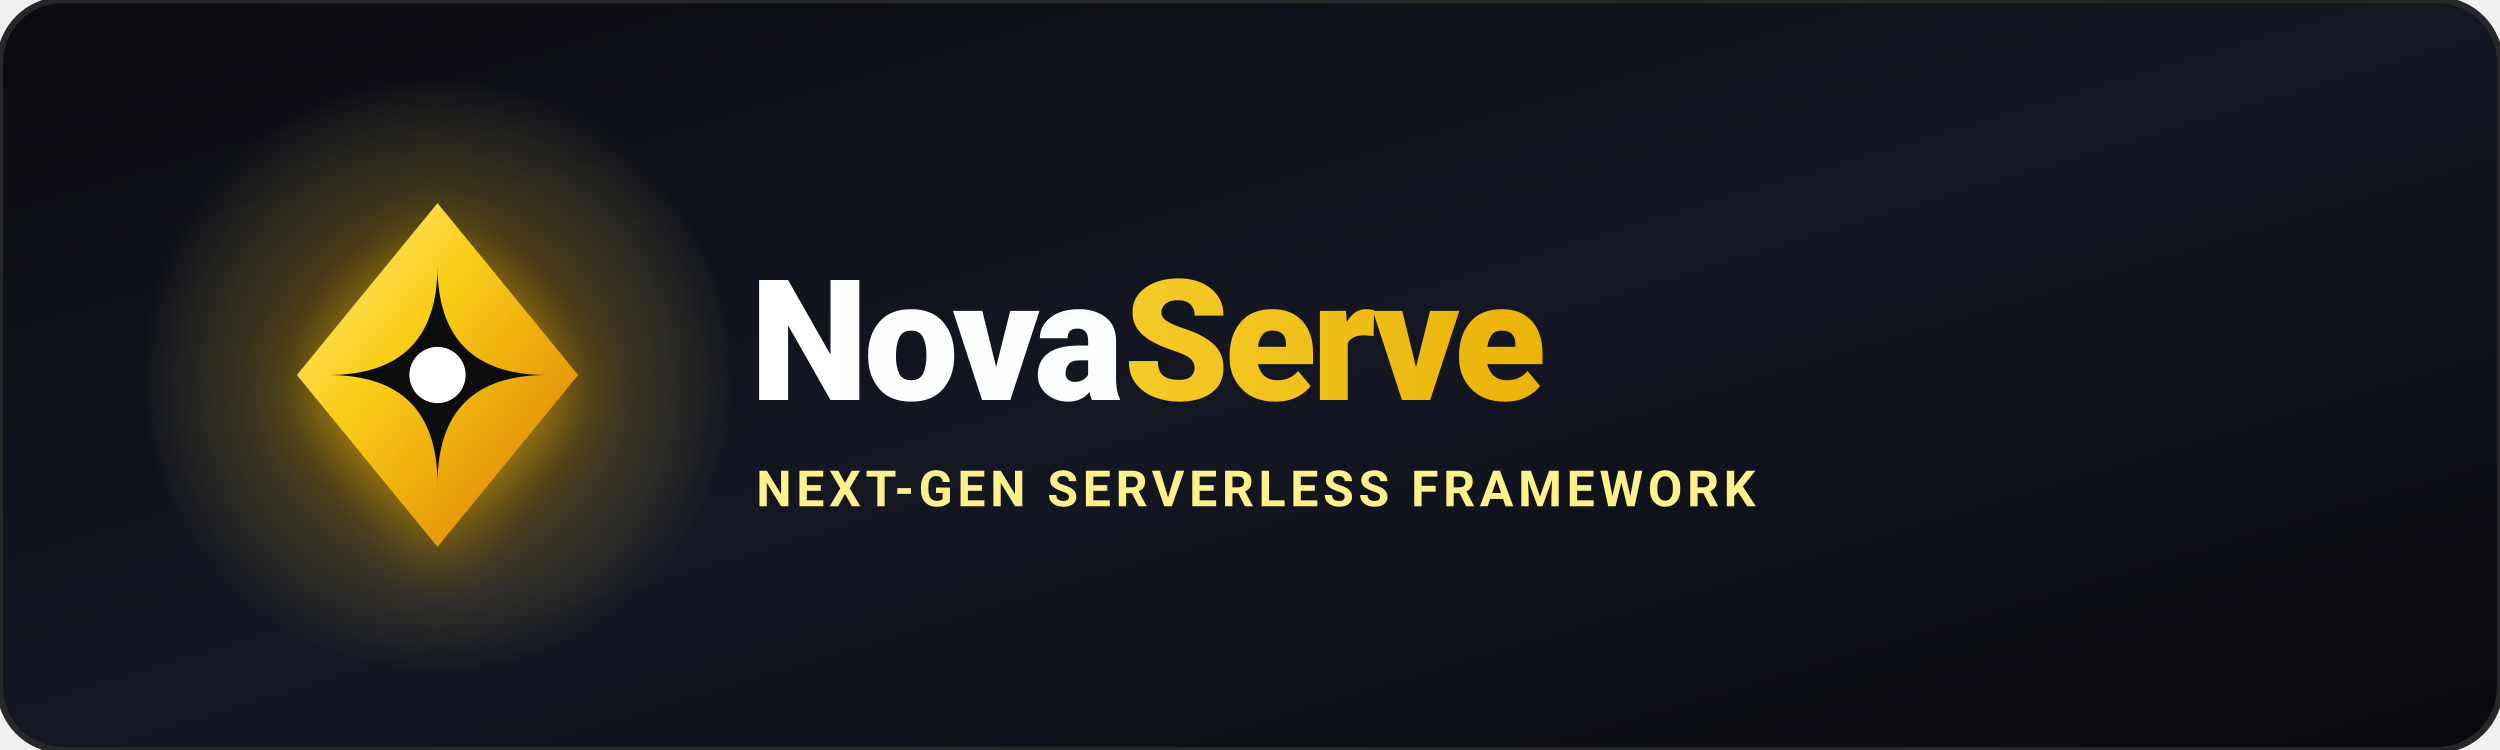
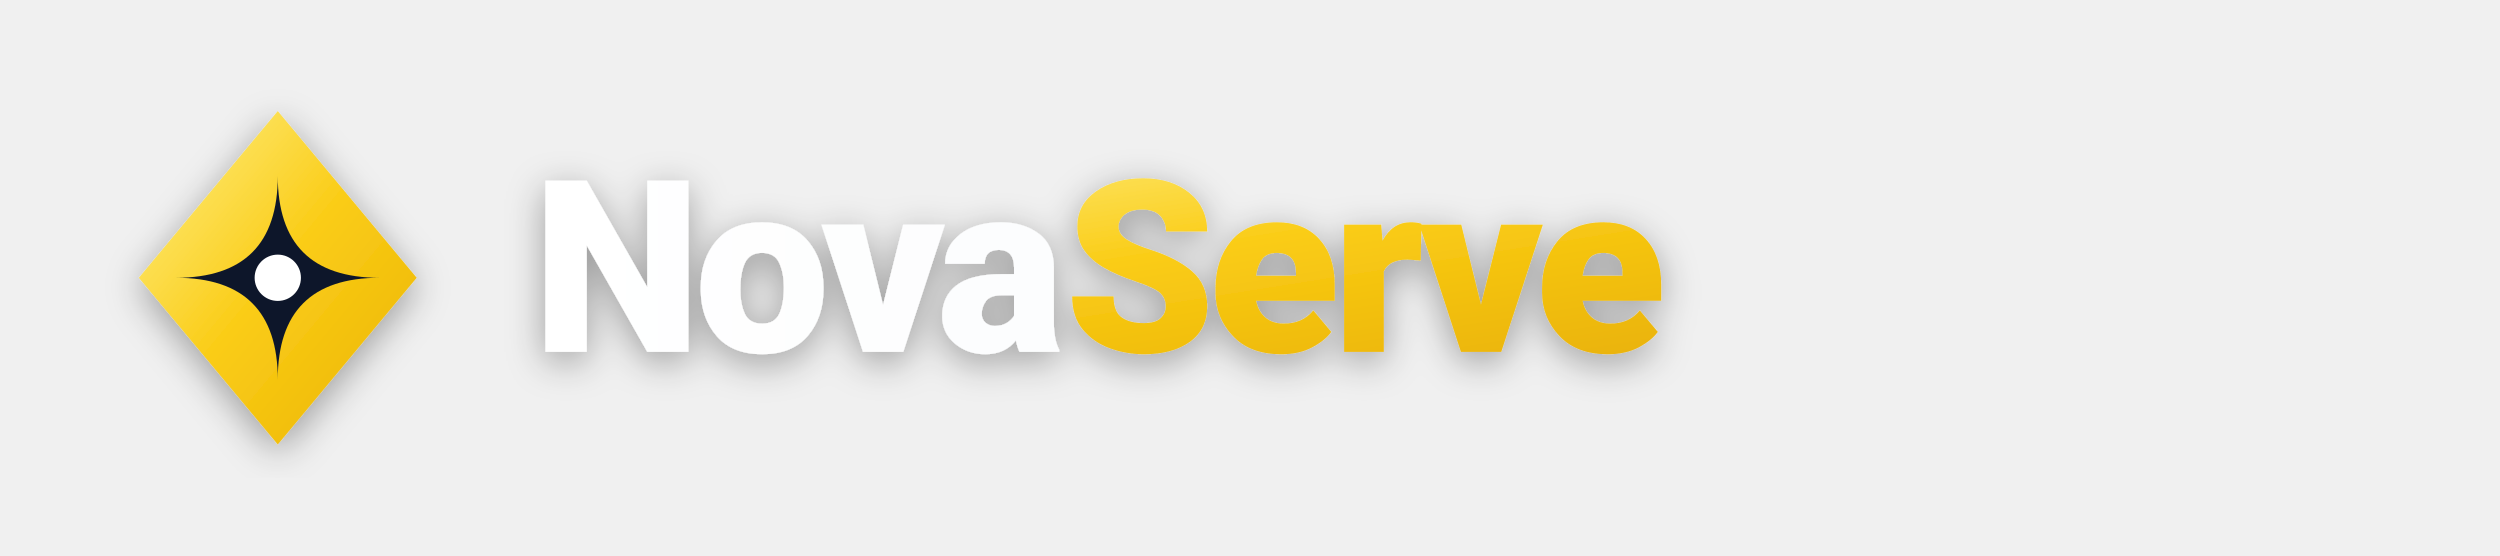
- <svg xmlns="http://www.w3.org/2000/svg" viewBox="0 0 800 240" width="100%" height="100%">
+ <svg xmlns="http://www.w3.org/2000/svg" viewBox="0 0 540 120" width="100%" height="100%">
  <defs>
-     <linearGradient id="bgGradient" x1="0%" y1="0%" x2="100%" y2="100%">
-       <stop offset="0%" stop-color="#0a0b10" />
-       <stop offset="50%" stop-color="#141722" />
-       <stop offset="100%" stop-color="#08090d" />
+     <linearGradient id="yellowGradient" x1="0%" y1="0%" x2="100%" y2="100%">
+       <stop offset="0%" stop-color="#fef08a" />
+       <stop offset="50%" stop-color="#facc15" />
+       <stop offset="100%" stop-color="#eab308" />
    </linearGradient>
-     <radialGradient id="novaGlow" cx="50%" cy="50%" r="50%">
-       <stop offset="0%" stop-color="#f59e0b" stop-opacity="0.75" />
-       <stop offset="50%" stop-color="#eab308" stop-opacity="0.25" />
-       <stop offset="100%" stop-color="#fef08a" stop-opacity="0" />
-     </radialGradient>
-     <linearGradient id="iconGradient" x1="0%" y1="0%" x2="100%" y2="100%">
-       <stop offset="0%" stop-color="#fef08a" />
-       <stop offset="40%" stop-color="#facc15" />
-       <stop offset="100%" stop-color="#d97706" />
-     </linearGradient>
-     <linearGradient id="whiteTextGradient" x1="0%" y1="0%" x2="100%" y2="0%">
+     <linearGradient id="whiteGradient" x1="0%" y1="0%" x2="100%" y2="0%">
      <stop offset="0%" stop-color="#ffffff" />
      <stop offset="100%" stop-color="#f8fafc" />
    </linearGradient>
-     <linearGradient id="yellowAccentGradient" x1="0%" y1="0%" x2="100%" y2="0%">
-       <stop offset="0%" stop-color="#fde047" />
-       <stop offset="100%" stop-color="#eab308" />
-     </linearGradient>
-     <filter id="shadow" x="-20%" y="-20%" width="140%" height="140%">
-       <feDropShadow dx="0" dy="6" stdDeviation="10" flood-color="#eab308" flood-opacity="0.45" />
+     <filter id="subtleShadow" x="-10%" y="-10%" width="120%" height="120%">
+       <feDropShadow dx="0" dy="2" stdDeviation="4" flood-color="#000000" flood-opacity="0.35" />
    </filter>
  </defs>
-   <rect width="800" height="240" rx="20" fill="url(#bgGradient)" stroke="#27272a" stroke-width="2" />
-   <circle cx="140" cy="120" r="95" fill="url(#novaGlow)" />
-   <g transform="translate(140, 120)" filter="url(#shadow)">
-     <path d="M 0 -55 L 45 0 L 0 55 L -45 0 Z" fill="url(#iconGradient)" />
-     <path d="M 0 -35 Q 0 0 35 0 Q 0 0 0 35 Q 0 0 -35 0 Q 0 0 0 -35 Z" fill="#0a0b10" />
-     <circle cx="0" cy="0" r="9" fill="#ffffff" />
+   <g filter="url(#subtleShadow)">
+     <g transform="translate(60, 60)">
+       <path d="M 0 -36 L 30 0 L 0 36 L -30 0 Z" fill="url(#yellowGradient)" />
+       <path d="M 0 -22 Q 0 0 22 0 Q 0 0 0 22 Q 0 0 -22 0 Q 0 0 0 -22 Z" fill="#0f172a" />
+       <circle cx="0" cy="0" r="5" fill="#ffffff" />
+     </g>
+     <text x="115" y="76" font-family="-apple-system, BlinkMacSystemFont, 'Segoe UI', Roboto, 'Helvetica Neue', Arial, sans-serif" font-weight="800" font-size="52" letter-spacing="-1.5" fill="url(#whiteGradient)">
+       Nova<tspan fill="url(#yellowGradient)">Serve</tspan>
+     </text>
  </g>
-   <text x="240" y="128" font-family="-apple-system, BlinkMacSystemFont, 'Segoe UI', Roboto, 'Helvetica Neue', Arial, sans-serif" font-weight="800" font-size="54" letter-spacing="-1.5" fill="url(#whiteTextGradient)">
-     Nova<tspan fill="url(#yellowAccentGradient)">Serve</tspan>
-   </text>
-   <text x="242" y="162" font-family="-apple-system, BlinkMacSystemFont, 'Segoe UI', Roboto, sans-serif" font-weight="600" font-size="16" letter-spacing="1.5" fill="#fef08a">
-     NEXT-GEN SERVERLESS FRAMEWORK
-   </text>
</svg>
